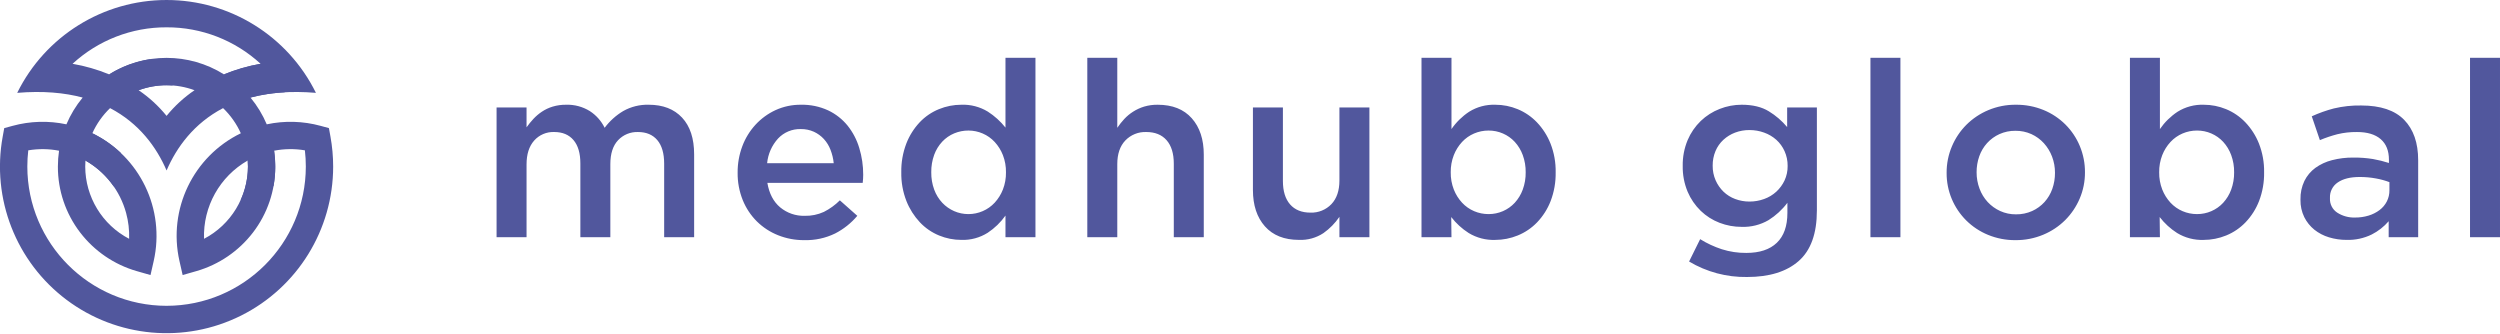
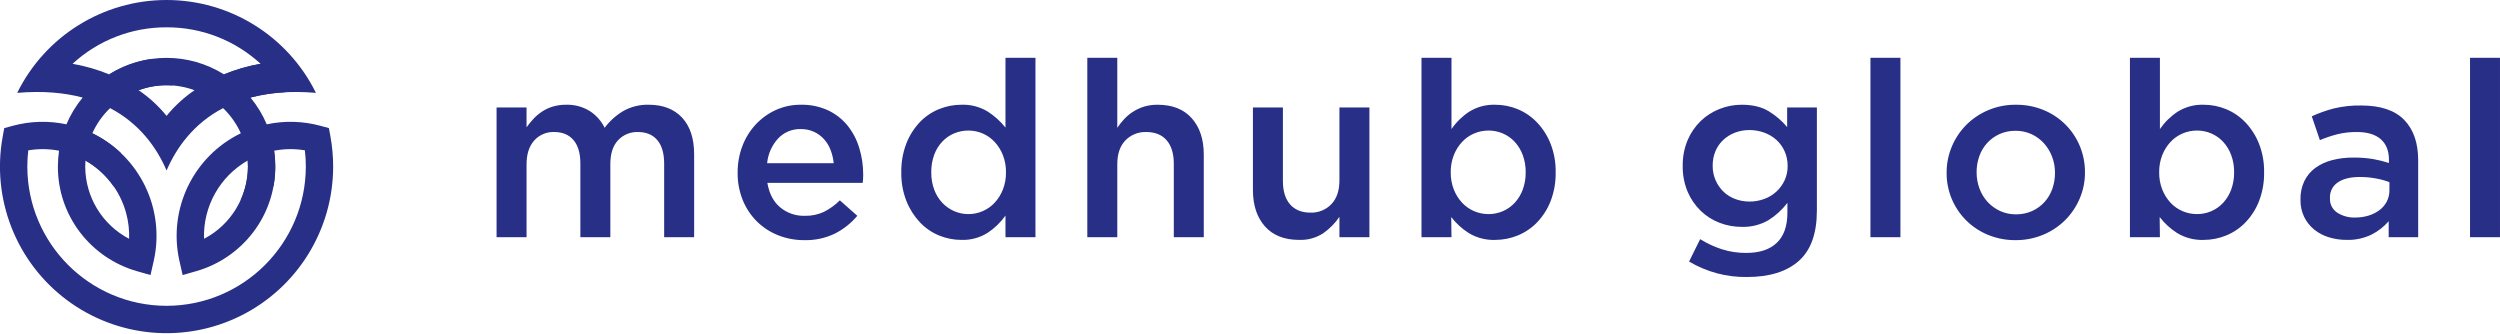
<svg xmlns="http://www.w3.org/2000/svg" width="1088.598" height="145.069" viewBox="0 0 1088.598 145.069">
  <defs>
    <clipPath id="clip-path">
-       <path id="Path_2" data-name="Path 2" d="M244.171,138.941A61.368,61.368,0,0,1,257,145.84a35.209,35.209,0,0,1,12.167-2.174c.871,0,1.733.04,2.592.1-.419-3.081-4.2-7.886-9.747-11.453a47.359,47.359,0,0,0-17.838,6.624" transform="translate(-244.171 -132.317)" fill="#51579d" />
+       <path id="Path_2" data-name="Path 2" d="M244.171,138.941A61.368,61.368,0,0,1,257,145.84a35.209,35.209,0,0,1,12.167-2.174c.871,0,1.733.04,2.592.1-.419-3.081-4.2-7.886-9.747-11.453a47.359,47.359,0,0,0-17.838,6.624" transform="translate(-244.171 -132.317)" fill="#282F86" />
    </clipPath>
    <clipPath id="clip-path-2">
-       <path id="Path_3" data-name="Path 3" d="M500.907,147.305c3.584,2.251,9.079,7.453,11.539,10.09a73.151,73.151,0,0,1,14.938-2.294c-1.949-3.357-5.828-7.867-10.53-12.4a76.056,76.056,0,0,0-15.947,4.6" transform="translate(-500.907 -142.703)" fill="#51579d" />
+       <path id="Path_3" data-name="Path 3" d="M500.907,147.305c3.584,2.251,9.079,7.453,11.539,10.09a73.151,73.151,0,0,1,14.938-2.294c-1.949-3.357-5.828-7.867-10.53-12.4a76.056,76.056,0,0,0-15.947,4.6" transform="translate(-500.907 -142.703)" fill="#282F86" />
    </clipPath>
    <clipPath id="clip-path-3">
-       <path id="Path_4" data-name="Path 4" d="M541.148,341.341q.1,1.312.1,2.635a35.218,35.218,0,0,1-3.2,14.641c3.827-2.862,9.321-4.93,14.333-6.12a47.766,47.766,0,0,0,.266-15.427,34.1,34.1,0,0,0-11.5,4.27" transform="translate(-538.047 -337.071)" fill="#51579d" />
+       <path id="Path_4" data-name="Path 4" d="M541.148,341.341q.1,1.312.1,2.635a35.218,35.218,0,0,1-3.2,14.641c3.827-2.862,9.321-4.93,14.333-6.12a47.766,47.766,0,0,0,.266-15.427,34.1,34.1,0,0,0-11.5,4.27" transform="translate(-538.047 -337.071)" fill="#282F86" />
    </clipPath>
    <clipPath id="clip-path-4">
-       <path id="Path_6" data-name="Path 6" d="M191.1,309.913a37.725,37.725,0,0,1,12.364,11.35,33.225,33.225,0,0,1,3.144-14.542,49.609,49.609,0,0,0-12.51-8.677c-1.8,3.793-2.426,6.833-3,11.869" transform="translate(-191.102 -298.044)" fill="#51579d" />
+       <path id="Path_6" data-name="Path 6" d="M191.1,309.913a37.725,37.725,0,0,1,12.364,11.35,33.225,33.225,0,0,1,3.144-14.542,49.609,49.609,0,0,0-12.51-8.677c-1.8,3.793-2.426,6.833-3,11.869" transform="translate(-191.102 -298.044)" fill="#282F86" />
    </clipPath>
    <clipPath id="clip-path-5">
-       <path id="Path_5" data-name="Path 5" d="M191.023,359.287c.006-.095.009-.19.015-.285-.01.091-.014.187-.015.285" transform="translate(-191.023 -359.002)" fill="#51579d" />
+       <path id="Path_5" data-name="Path 5" d="M191.023,359.287c.006-.095.009-.19.015-.285-.01.091-.014.187-.015.285" transform="translate(-191.023 -359.002)" fill="#282F86" />
    </clipPath>
  </defs>
  <g id="Group_15" data-name="Group 15" transform="translate(-436.985 -470.974)">
    <g id="Group_13" data-name="Group 13" transform="translate(436.985 470.974)">
-       <path id="Path_1" data-name="Path 1" d="M143.894,59.474l-.671-3.688-3.616-.987a49.645,49.645,0,0,0-23.458-.661,47.052,47.052,0,0,0-7.082-11.659c7.969-2.127,17.387-2.986,28.5-2.044a72.523,72.523,0,0,0-130.075,0c11.118-.942,20.536-.083,28.505,2.044A47.035,47.035,0,0,0,28.92,54.136,49.653,49.653,0,0,0,5.463,54.8l-3.617.987-.671,3.688A72.54,72.54,0,1,0,145.069,72.534a73.1,73.1,0,0,0-1.175-13.061M107.957,72.534a35.613,35.613,0,0,1-19.116,31.453A37.762,37.762,0,0,1,107.86,69.9q.1,1.312.1,2.635M72.534,11.9a60.072,60.072,0,0,1,40.941,15.881,76.075,76.075,0,0,0-15.947,4.6,47.1,47.1,0,0,0-49.987,0,76.08,76.08,0,0,0-15.948-4.6A60.073,60.073,0,0,1,72.534,11.9M84.7,39.286a56.742,56.742,0,0,0-12.167,11.17,56.758,56.758,0,0,0-12.167-11.17,35.138,35.138,0,0,1,24.334,0M37.208,69.9A37.713,37.713,0,0,1,54.915,92.739a37.919,37.919,0,0,1,1.313,11.248A35.615,35.615,0,0,1,37.111,72.534q0-1.322.1-2.636m35.326,63.267A60.7,60.7,0,0,1,11.9,72.534a61.421,61.421,0,0,1,.408-7.071,37.557,37.557,0,0,1,13.4.165,47.67,47.67,0,0,0-.5,6.906,46.9,46.9,0,0,0,9.72,28.736,47.662,47.662,0,0,0,24.563,16.768l6.047,1.73,1.394-6.134A49.661,49.661,0,0,0,40.206,58.03a35.326,35.326,0,0,1,7.725-10.951C60.593,53.7,68.171,64.1,72.534,74.236,76.9,64.1,84.476,53.7,97.137,47.079a35.343,35.343,0,0,1,7.726,10.951,49.658,49.658,0,0,0-26.726,55.6l1.394,6.134,6.046-1.73a47.656,47.656,0,0,0,24.563-16.768,46.9,46.9,0,0,0,9.72-28.736,47.694,47.694,0,0,0-.5-6.906,37.539,37.539,0,0,1,13.4-.165,61.594,61.594,0,0,1,.408,7.071,60.7,60.7,0,0,1-60.631,60.631" transform="translate(0 0)" fill="#51579d" />
+       <path id="Path_1" data-name="Path 1" d="M143.894,59.474l-.671-3.688-3.616-.987a49.645,49.645,0,0,0-23.458-.661,47.052,47.052,0,0,0-7.082-11.659c7.969-2.127,17.387-2.986,28.5-2.044a72.523,72.523,0,0,0-130.075,0c11.118-.942,20.536-.083,28.505,2.044A47.035,47.035,0,0,0,28.92,54.136,49.653,49.653,0,0,0,5.463,54.8l-3.617.987-.671,3.688A72.54,72.54,0,1,0,145.069,72.534a73.1,73.1,0,0,0-1.175-13.061M107.957,72.534a35.613,35.613,0,0,1-19.116,31.453A37.762,37.762,0,0,1,107.86,69.9q.1,1.312.1,2.635M72.534,11.9a60.072,60.072,0,0,1,40.941,15.881,76.075,76.075,0,0,0-15.947,4.6,47.1,47.1,0,0,0-49.987,0,76.08,76.08,0,0,0-15.948-4.6A60.073,60.073,0,0,1,72.534,11.9M84.7,39.286a56.742,56.742,0,0,0-12.167,11.17,56.758,56.758,0,0,0-12.167-11.17,35.138,35.138,0,0,1,24.334,0M37.208,69.9A37.713,37.713,0,0,1,54.915,92.739a37.919,37.919,0,0,1,1.313,11.248A35.615,35.615,0,0,1,37.111,72.534q0-1.322.1-2.636m35.326,63.267A60.7,60.7,0,0,1,11.9,72.534a61.421,61.421,0,0,1,.408-7.071,37.557,37.557,0,0,1,13.4.165,47.67,47.67,0,0,0-.5,6.906,46.9,46.9,0,0,0,9.72,28.736,47.662,47.662,0,0,0,24.563,16.768l6.047,1.73,1.394-6.134A49.661,49.661,0,0,0,40.206,58.03a35.326,35.326,0,0,1,7.725-10.951C60.593,53.7,68.171,64.1,72.534,74.236,76.9,64.1,84.476,53.7,97.137,47.079a35.343,35.343,0,0,1,7.726,10.951,49.658,49.658,0,0,0-26.726,55.6l1.394,6.134,6.046-1.73a47.656,47.656,0,0,0,24.563-16.768,46.9,46.9,0,0,0,9.72-28.736,47.694,47.694,0,0,0-.5-6.906,37.539,37.539,0,0,1,13.4-.165,61.594,61.594,0,0,1,.408,7.071,60.7,60.7,0,0,1-60.631,60.631" transform="translate(0 0)" fill="#282F86" />
      <g id="Group_4" data-name="Group 4" transform="translate(47.541 25.762)">
        <g id="Group_3" data-name="Group 3" transform="translate(0 0)" clip-path="url(#clip-path)">
-           <rect id="Rectangle_2" data-name="Rectangle 2" width="28.259" height="29.72" transform="translate(-6.689 7.753) rotate(-49.214)" fill="#51579d" />
+           <rect id="Rectangle_2" data-name="Rectangle 2" width="28.259" height="29.72" transform="translate(-6.689 7.753) rotate(-49.214)" fill="#282F86" />
        </g>
      </g>
      <g id="Group_6" data-name="Group 6" transform="translate(97.528 27.785)">
        <g id="Group_5" data-name="Group 5" transform="translate(0)" clip-path="url(#clip-path-2)">
-           <rect id="Rectangle_3" data-name="Rectangle 3" width="29.927" height="27.836" transform="translate(-7.115 5.518) rotate(-37.794)" fill="#51579d" />
+           <rect id="Rectangle_3" data-name="Rectangle 3" width="29.927" height="27.836" transform="translate(-7.115 5.518) rotate(-37.794)" fill="#282F86" />
        </g>
      </g>
      <g id="Group_8" data-name="Group 8" transform="translate(104.759 65.629)">
        <g id="Group_7" data-name="Group 7" transform="translate(0 0)" clip-path="url(#clip-path-3)">
-           <rect id="Rectangle_4" data-name="Rectangle 4" width="21.782" height="25.511" transform="matrix(0.934, -0.356, 0.356, 0.934, -7.168, 2.731)" fill="#51579d" />
+           <rect id="Rectangle_4" data-name="Rectangle 4" width="21.782" height="25.511" transform="matrix(0.934, -0.356, 0.356, 0.934, -7.168, 2.731)" fill="#282F86" />
        </g>
      </g>
      <g id="Group_12" data-name="Group 12" transform="translate(37.208 58.03)">
        <g id="Group_11" data-name="Group 11" transform="translate(0)" clip-path="url(#clip-path-4)">
-           <rect id="Rectangle_6" data-name="Rectangle 6" width="25.013" height="18.352" transform="matrix(0.128, -0.992, 0.992, 0.128, -2.947, 22.839)" fill="#51579d" />
+           <rect id="Rectangle_6" data-name="Rectangle 6" width="25.013" height="18.352" transform="matrix(0.128, -0.992, 0.992, 0.128, -2.947, 22.839)" fill="#282F86" />
        </g>
      </g>
      <g id="Group_10" data-name="Group 10" transform="translate(37.193 69.899)">
        <g id="Group_9" data-name="Group 9" transform="translate(0)" clip-path="url(#clip-path-5)">
-           <rect id="Rectangle_5" data-name="Rectangle 5" width="0.284" height="0.052" transform="matrix(0.128, -0.992, 0.992, 0.128, -0.036, 0.28)" fill="#51579d" />
+           <rect id="Rectangle_5" data-name="Rectangle 5" width="0.284" height="0.052" transform="matrix(0.128, -0.992, 0.992, 0.128, -0.036, 0.28)" fill="#282F86" />
        </g>
      </g>
    </g>
-     <path id="Path_27" data-name="Path 27" d="M55.192-47.632a18.171,18.171,0,0,0-6.469-7.288A18.5,18.5,0,0,0,38.4-57.673a19.678,19.678,0,0,0-5.828.81,17.774,17.774,0,0,0-4.705,2.214,20.992,20.992,0,0,0-3.689,3.131,37.4,37.4,0,0,0-2.994,3.671V-56.5H8.132V0H21.186V-31.705q0-6.617,3.3-10.354A11.087,11.087,0,0,1,33.222-45.8q5.432,0,8.415,3.523t2.983,10.142V0H57.673V-31.812q0-6.831,3.355-10.407a11.364,11.364,0,0,1,8.68-3.576q5.432,0,8.415,3.523t2.983,10.249V0H94.16V-36.059q0-10.379-5.246-16t-14.56-5.618a21.381,21.381,0,0,0-11.08,2.754A27.847,27.847,0,0,0,55.192-47.632Zm70.854,23.985h41.516q.107-.963.16-1.819t.053-1.712a39.435,39.435,0,0,0-1.712-11.663,28.787,28.787,0,0,0-5.083-9.737,24.314,24.314,0,0,0-8.453-6.634,26.832,26.832,0,0,0-11.824-2.461,25.924,25.924,0,0,0-11.128,2.354,27.655,27.655,0,0,0-8.72,6.367,28.761,28.761,0,0,0-5.725,9.362A31.959,31.959,0,0,0,113.1-28.141,31.067,31.067,0,0,0,115.346-16.1,27.842,27.842,0,0,0,121.5-6.848a27.755,27.755,0,0,0,9.2,5.992,30.13,30.13,0,0,0,11.4,2.14,29.034,29.034,0,0,0,13.428-2.889,31.266,31.266,0,0,0,9.684-7.7l-7.6-6.741a27.121,27.121,0,0,1-6.955,5.029,18.945,18.945,0,0,1-8.346,1.712A16.06,16.06,0,0,1,131.61-13Q127.223-16.692,126.046-23.647Zm-.107-8.56A18.608,18.608,0,0,1,130.7-42.961a13.052,13.052,0,0,1,9.9-4.119,13.351,13.351,0,0,1,5.725,1.177,13.713,13.713,0,0,1,4.333,3.157,14.931,14.931,0,0,1,2.889,4.708,22.134,22.134,0,0,1,1.391,5.831ZM242.783,0V-78.11H229.729v30.388a31.5,31.5,0,0,0-7.686-6.955,20.682,20.682,0,0,0-11.528-3,25.767,25.767,0,0,0-9.767,1.926,23.913,23.913,0,0,0-8.379,5.724,28.658,28.658,0,0,0-5.818,9.256,33.434,33.434,0,0,0-2.188,12.519A32.725,32.725,0,0,0,186.6-15.729a29.4,29.4,0,0,0,5.871,9.255A24.028,24.028,0,0,0,200.8-.749a25.373,25.373,0,0,0,9.714,1.926,20.2,20.2,0,0,0,11.475-3.1,29.267,29.267,0,0,0,7.74-7.49V0Zm-12.84-28.248a19.936,19.936,0,0,1-1.333,7.49,18.358,18.358,0,0,1-3.573,5.725,15.347,15.347,0,0,1-5.225,3.691,15.506,15.506,0,0,1-6.186,1.284,15.387,15.387,0,0,1-6.239-1.284,15.85,15.85,0,0,1-5.173-3.638,16.882,16.882,0,0,1-3.519-5.725,21.112,21.112,0,0,1-1.28-7.543,21.436,21.436,0,0,1,1.28-7.65,16.882,16.882,0,0,1,3.519-5.725,15.182,15.182,0,0,1,5.173-3.584,15.963,15.963,0,0,1,6.239-1.231,15.506,15.506,0,0,1,6.186,1.284,15.347,15.347,0,0,1,5.225,3.692,18.358,18.358,0,0,1,3.573,5.724A19.936,19.936,0,0,1,229.943-28.248Zm48.471-3.564q0-6.617,3.5-10.3a12.013,12.013,0,0,1,9.122-3.683q5.73,0,8.858,3.576t3.129,10.2V0h13.054V-35.952q0-9.951-5.228-15.836t-14.831-5.885a19.985,19.985,0,0,0-5.921.81,19.568,19.568,0,0,0-4.8,2.214,19.777,19.777,0,0,0-3.841,3.185,31.874,31.874,0,0,0-3.041,3.833V-78.11H265.36V0h13.054Zm96.728,7.129q0,6.617-3.5,10.3a12.013,12.013,0,0,1-9.122,3.683q-5.73,0-8.858-3.576t-3.129-10.2V-56.5H337.478v35.952q0,9.951,5.228,15.836t14.831,5.885a17.937,17.937,0,0,0,10.67-2.969,27.711,27.711,0,0,0,6.935-7.072V0H388.2V-56.5H375.142Zm94.16-3.564a32.725,32.725,0,0,0-2.242-12.519,28.9,28.9,0,0,0-5.924-9.256,24.567,24.567,0,0,0-8.379-5.724,25.373,25.373,0,0,0-9.714-1.926,20.2,20.2,0,0,0-11.421,3.05,28.177,28.177,0,0,0-7.686,7.543V-78.11H410.88V0h13.054l-.107-8.774a29.771,29.771,0,0,0,7.6,6.955,20.769,20.769,0,0,0,11.556,3,25.884,25.884,0,0,0,9.79-1.926,24.5,24.5,0,0,0,8.453-5.725,28.174,28.174,0,0,0,5.885-9.255A33.367,33.367,0,0,0,469.3-28.248Zm-13.054,0a21.051,21.051,0,0,1-1.284,7.543,17.336,17.336,0,0,1-3.478,5.725,15.328,15.328,0,0,1-5.136,3.638,15.48,15.48,0,0,1-6.26,1.284,15.859,15.859,0,0,1-6.313-1.284,15.4,15.4,0,0,1-5.243-3.691,18.345,18.345,0,0,1-3.584-5.725,19.88,19.88,0,0,1-1.338-7.49,19.88,19.88,0,0,1,1.338-7.49,18.345,18.345,0,0,1,3.584-5.724,15.4,15.4,0,0,1,5.243-3.692,15.859,15.859,0,0,1,6.313-1.284,15.48,15.48,0,0,1,6.26,1.284,15.328,15.328,0,0,1,5.136,3.638,17.336,17.336,0,0,1,3.478,5.725A21.051,21.051,0,0,1,456.248-28.248Zm126.8,16.692V-56.5H570.1v8.547a32.139,32.139,0,0,0-7.971-6.861q-4.655-2.863-11.824-2.863a26.092,26.092,0,0,0-9.576,1.819,24.968,24.968,0,0,0-8.239,5.243,25.367,25.367,0,0,0-5.724,8.346,27.93,27.93,0,0,0-2.14,11.235,27.93,27.93,0,0,0,2.14,11.235,25.367,25.367,0,0,0,5.724,8.346,24.391,24.391,0,0,0,8.186,5.19,26.65,26.65,0,0,0,9.63,1.766,21.755,21.755,0,0,0,11.663-2.917,30.476,30.476,0,0,0,8.239-7.564v4.407q0,8.6-4.6,13.008T552.334,6.848a34.333,34.333,0,0,1-10.7-1.605A43.4,43.4,0,0,1,532.218.856L527.4,10.593a47.769,47.769,0,0,0,25.252,6.741q14.552,0,22.47-6.955T583.043-11.556ZM570.31-31.03a14.555,14.555,0,0,1-1.338,6.322,15.8,15.8,0,0,1-3.584,4.889,15.646,15.646,0,0,1-5.3,3.188,18.38,18.38,0,0,1-6.367,1.116,17.5,17.5,0,0,1-6.259-1.116,14.707,14.707,0,0,1-5.083-3.188,15.755,15.755,0,0,1-3.424-4.941,15.437,15.437,0,0,1-1.284-6.377,16.017,16.017,0,0,1,1.231-6.376A14.1,14.1,0,0,1,542.33-42.4a15.87,15.87,0,0,1,5.083-3.135,17.376,17.376,0,0,1,6.313-1.116,18.38,18.38,0,0,1,6.367,1.116,16.116,16.116,0,0,1,5.3,3.135,14.863,14.863,0,0,1,3.584,4.941A15.267,15.267,0,0,1,570.31-31.03ZM619.423,0V-78.11H606.369V0ZM699.78-28.248A29.263,29.263,0,0,0,697.533-39.7a28.958,28.958,0,0,0-6.26-9.362,29.227,29.227,0,0,0-9.523-6.313,30.937,30.937,0,0,0-12.037-2.3,30.323,30.323,0,0,0-12.037,2.354,29.941,29.941,0,0,0-9.523,6.367,29.525,29.525,0,0,0-6.313,9.416,29.056,29.056,0,0,0-2.3,11.5,28.873,28.873,0,0,0,2.247,11.4,29.114,29.114,0,0,0,6.26,9.309,29.226,29.226,0,0,0,9.523,6.313,30.657,30.657,0,0,0,11.931,2.3A30.712,30.712,0,0,0,681.59-1.07a29.79,29.79,0,0,0,9.576-6.367,29.687,29.687,0,0,0,6.313-9.362A28.672,28.672,0,0,0,699.78-28.248Zm-13.054.214a20.623,20.623,0,0,1-1.169,7.009,16.909,16.909,0,0,1-3.4,5.725,16.448,16.448,0,0,1-5.37,3.905,16.717,16.717,0,0,1-7.071,1.445,16.2,16.2,0,0,1-6.859-1.445,17.056,17.056,0,0,1-5.424-3.905,17.628,17.628,0,0,1-3.562-5.831,19.933,19.933,0,0,1-1.276-7.115,20.623,20.623,0,0,1,1.169-7.009,16.909,16.909,0,0,1,3.4-5.725,16.449,16.449,0,0,1,5.37-3.905,16.459,16.459,0,0,1,6.966-1.444,16.455,16.455,0,0,1,6.964,1.444,16.675,16.675,0,0,1,5.424,3.959A18.385,18.385,0,0,1,685.45-35.1,19.5,19.5,0,0,1,686.726-28.034Zm91.057-.214a32.724,32.724,0,0,0-2.242-12.519,28.9,28.9,0,0,0-5.924-9.256,24.567,24.567,0,0,0-8.379-5.724,25.373,25.373,0,0,0-9.714-1.926,20.2,20.2,0,0,0-11.421,3.05,28.177,28.177,0,0,0-7.686,7.543V-78.11H719.361V0h13.054l-.107-8.774a29.772,29.772,0,0,0,7.6,6.955,20.769,20.769,0,0,0,11.556,3,25.884,25.884,0,0,0,9.791-1.926A24.5,24.5,0,0,0,769.7-6.474a28.173,28.173,0,0,0,5.885-9.255A33.366,33.366,0,0,0,777.783-28.248Zm-13.054,0a21.051,21.051,0,0,1-1.284,7.543,17.336,17.336,0,0,1-3.477,5.725,15.329,15.329,0,0,1-5.136,3.638,15.48,15.48,0,0,1-6.259,1.284,15.859,15.859,0,0,1-6.313-1.284,15.4,15.4,0,0,1-5.243-3.691,18.345,18.345,0,0,1-3.584-5.725,19.881,19.881,0,0,1-1.338-7.49,19.881,19.881,0,0,1,1.338-7.49,18.345,18.345,0,0,1,3.584-5.724,15.4,15.4,0,0,1,5.243-3.692,15.859,15.859,0,0,1,6.313-1.284,15.48,15.48,0,0,1,6.259,1.284,15.329,15.329,0,0,1,5.136,3.638,17.337,17.337,0,0,1,3.477,5.725A21.051,21.051,0,0,1,764.729-28.248ZM844.872,0V-33.491q0-11.342-6.1-17.6t-18.725-6.259a47.62,47.62,0,0,0-11.877,1.284,59.578,59.578,0,0,0-9.63,3.424l3.531,10.379a56.081,56.081,0,0,1,7.6-2.568,34.491,34.491,0,0,1,8.56-.963q6.741,0,10.326,3.1t3.584,8.988v1.391a52.745,52.745,0,0,0-6.9-1.712,50.413,50.413,0,0,0-8.721-.642,35.521,35.521,0,0,0-9.148,1.123,21.393,21.393,0,0,0-7.276,3.371,15.614,15.614,0,0,0-4.761,5.671,17.736,17.736,0,0,0-1.712,8.025v.214a16.431,16.431,0,0,0,1.658,7.544,16.48,16.48,0,0,0,4.387,5.457A18.982,18.982,0,0,0,806.031.054a25.966,25.966,0,0,0,7.7,1.124,23.276,23.276,0,0,0,10.914-2.354,24.2,24.2,0,0,0,7.383-5.778V0ZM832.353-20.437a10.522,10.522,0,0,1-1.123,4.869,10.952,10.952,0,0,1-3.156,3.745,15.336,15.336,0,0,1-4.761,2.408,19.749,19.749,0,0,1-5.939.856,13.5,13.5,0,0,1-7.758-2.14,7.033,7.033,0,0,1-3.156-6.206v-.214a7.688,7.688,0,0,1,3.424-6.741q3.424-2.354,9.523-2.354a37.984,37.984,0,0,1,7.115.642,33.133,33.133,0,0,1,5.831,1.6ZM880.5,0V-78.11H867.449V0Z" transform="translate(645.08 574.256)" fill="#51579d" />
+     <path id="Path_27" data-name="Path 27" d="M55.192-47.632a18.171,18.171,0,0,0-6.469-7.288A18.5,18.5,0,0,0,38.4-57.673a19.678,19.678,0,0,0-5.828.81,17.774,17.774,0,0,0-4.705,2.214,20.992,20.992,0,0,0-3.689,3.131,37.4,37.4,0,0,0-2.994,3.671V-56.5H8.132V0H21.186V-31.705q0-6.617,3.3-10.354A11.087,11.087,0,0,1,33.222-45.8q5.432,0,8.415,3.523t2.983,10.142V0H57.673V-31.812q0-6.831,3.355-10.407a11.364,11.364,0,0,1,8.68-3.576q5.432,0,8.415,3.523t2.983,10.249V0H94.16V-36.059q0-10.379-5.246-16t-14.56-5.618a21.381,21.381,0,0,0-11.08,2.754A27.847,27.847,0,0,0,55.192-47.632Zm70.854,23.985h41.516q.107-.963.16-1.819t.053-1.712a39.435,39.435,0,0,0-1.712-11.663,28.787,28.787,0,0,0-5.083-9.737,24.314,24.314,0,0,0-8.453-6.634,26.832,26.832,0,0,0-11.824-2.461,25.924,25.924,0,0,0-11.128,2.354,27.655,27.655,0,0,0-8.72,6.367,28.761,28.761,0,0,0-5.725,9.362A31.959,31.959,0,0,0,113.1-28.141,31.067,31.067,0,0,0,115.346-16.1,27.842,27.842,0,0,0,121.5-6.848a27.755,27.755,0,0,0,9.2,5.992,30.13,30.13,0,0,0,11.4,2.14,29.034,29.034,0,0,0,13.428-2.889,31.266,31.266,0,0,0,9.684-7.7l-7.6-6.741a27.121,27.121,0,0,1-6.955,5.029,18.945,18.945,0,0,1-8.346,1.712A16.06,16.06,0,0,1,131.61-13Q127.223-16.692,126.046-23.647Zm-.107-8.56A18.608,18.608,0,0,1,130.7-42.961a13.052,13.052,0,0,1,9.9-4.119,13.351,13.351,0,0,1,5.725,1.177,13.713,13.713,0,0,1,4.333,3.157,14.931,14.931,0,0,1,2.889,4.708,22.134,22.134,0,0,1,1.391,5.831ZM242.783,0V-78.11H229.729v30.388a31.5,31.5,0,0,0-7.686-6.955,20.682,20.682,0,0,0-11.528-3,25.767,25.767,0,0,0-9.767,1.926,23.913,23.913,0,0,0-8.379,5.724,28.658,28.658,0,0,0-5.818,9.256,33.434,33.434,0,0,0-2.188,12.519A32.725,32.725,0,0,0,186.6-15.729a29.4,29.4,0,0,0,5.871,9.255A24.028,24.028,0,0,0,200.8-.749a25.373,25.373,0,0,0,9.714,1.926,20.2,20.2,0,0,0,11.475-3.1,29.267,29.267,0,0,0,7.74-7.49V0Zm-12.84-28.248a19.936,19.936,0,0,1-1.333,7.49,18.358,18.358,0,0,1-3.573,5.725,15.347,15.347,0,0,1-5.225,3.691,15.506,15.506,0,0,1-6.186,1.284,15.387,15.387,0,0,1-6.239-1.284,15.85,15.85,0,0,1-5.173-3.638,16.882,16.882,0,0,1-3.519-5.725,21.112,21.112,0,0,1-1.28-7.543,21.436,21.436,0,0,1,1.28-7.65,16.882,16.882,0,0,1,3.519-5.725,15.182,15.182,0,0,1,5.173-3.584,15.963,15.963,0,0,1,6.239-1.231,15.506,15.506,0,0,1,6.186,1.284,15.347,15.347,0,0,1,5.225,3.692,18.358,18.358,0,0,1,3.573,5.724A19.936,19.936,0,0,1,229.943-28.248Zm48.471-3.564q0-6.617,3.5-10.3a12.013,12.013,0,0,1,9.122-3.683q5.73,0,8.858,3.576t3.129,10.2V0h13.054V-35.952q0-9.951-5.228-15.836t-14.831-5.885a19.985,19.985,0,0,0-5.921.81,19.568,19.568,0,0,0-4.8,2.214,19.777,19.777,0,0,0-3.841,3.185,31.874,31.874,0,0,0-3.041,3.833V-78.11H265.36V0h13.054Zm96.728,7.129q0,6.617-3.5,10.3a12.013,12.013,0,0,1-9.122,3.683q-5.73,0-8.858-3.576t-3.129-10.2V-56.5H337.478v35.952q0,9.951,5.228,15.836t14.831,5.885a17.937,17.937,0,0,0,10.67-2.969,27.711,27.711,0,0,0,6.935-7.072V0H388.2V-56.5H375.142Zm94.16-3.564a32.725,32.725,0,0,0-2.242-12.519,28.9,28.9,0,0,0-5.924-9.256,24.567,24.567,0,0,0-8.379-5.724,25.373,25.373,0,0,0-9.714-1.926,20.2,20.2,0,0,0-11.421,3.05,28.177,28.177,0,0,0-7.686,7.543V-78.11H410.88V0h13.054l-.107-8.774a29.771,29.771,0,0,0,7.6,6.955,20.769,20.769,0,0,0,11.556,3,25.884,25.884,0,0,0,9.79-1.926,24.5,24.5,0,0,0,8.453-5.725,28.174,28.174,0,0,0,5.885-9.255A33.367,33.367,0,0,0,469.3-28.248Zm-13.054,0a21.051,21.051,0,0,1-1.284,7.543,17.336,17.336,0,0,1-3.478,5.725,15.328,15.328,0,0,1-5.136,3.638,15.48,15.48,0,0,1-6.26,1.284,15.859,15.859,0,0,1-6.313-1.284,15.4,15.4,0,0,1-5.243-3.691,18.345,18.345,0,0,1-3.584-5.725,19.88,19.88,0,0,1-1.338-7.49,19.88,19.88,0,0,1,1.338-7.49,18.345,18.345,0,0,1,3.584-5.724,15.4,15.4,0,0,1,5.243-3.692,15.859,15.859,0,0,1,6.313-1.284,15.48,15.48,0,0,1,6.26,1.284,15.328,15.328,0,0,1,5.136,3.638,17.336,17.336,0,0,1,3.478,5.725A21.051,21.051,0,0,1,456.248-28.248Zm126.8,16.692V-56.5H570.1v8.547a32.139,32.139,0,0,0-7.971-6.861q-4.655-2.863-11.824-2.863a26.092,26.092,0,0,0-9.576,1.819,24.968,24.968,0,0,0-8.239,5.243,25.367,25.367,0,0,0-5.724,8.346,27.93,27.93,0,0,0-2.14,11.235,27.93,27.93,0,0,0,2.14,11.235,25.367,25.367,0,0,0,5.724,8.346,24.391,24.391,0,0,0,8.186,5.19,26.65,26.65,0,0,0,9.63,1.766,21.755,21.755,0,0,0,11.663-2.917,30.476,30.476,0,0,0,8.239-7.564v4.407q0,8.6-4.6,13.008T552.334,6.848a34.333,34.333,0,0,1-10.7-1.605A43.4,43.4,0,0,1,532.218.856L527.4,10.593a47.769,47.769,0,0,0,25.252,6.741q14.552,0,22.47-6.955T583.043-11.556ZM570.31-31.03a14.555,14.555,0,0,1-1.338,6.322,15.8,15.8,0,0,1-3.584,4.889,15.646,15.646,0,0,1-5.3,3.188,18.38,18.38,0,0,1-6.367,1.116,17.5,17.5,0,0,1-6.259-1.116,14.707,14.707,0,0,1-5.083-3.188,15.755,15.755,0,0,1-3.424-4.941,15.437,15.437,0,0,1-1.284-6.377,16.017,16.017,0,0,1,1.231-6.376A14.1,14.1,0,0,1,542.33-42.4a15.87,15.87,0,0,1,5.083-3.135,17.376,17.376,0,0,1,6.313-1.116,18.38,18.38,0,0,1,6.367,1.116,16.116,16.116,0,0,1,5.3,3.135,14.863,14.863,0,0,1,3.584,4.941A15.267,15.267,0,0,1,570.31-31.03ZM619.423,0V-78.11H606.369V0ZM699.78-28.248A29.263,29.263,0,0,0,697.533-39.7a28.958,28.958,0,0,0-6.26-9.362,29.227,29.227,0,0,0-9.523-6.313,30.937,30.937,0,0,0-12.037-2.3,30.323,30.323,0,0,0-12.037,2.354,29.941,29.941,0,0,0-9.523,6.367,29.525,29.525,0,0,0-6.313,9.416,29.056,29.056,0,0,0-2.3,11.5,28.873,28.873,0,0,0,2.247,11.4,29.114,29.114,0,0,0,6.26,9.309,29.226,29.226,0,0,0,9.523,6.313,30.657,30.657,0,0,0,11.931,2.3A30.712,30.712,0,0,0,681.59-1.07a29.79,29.79,0,0,0,9.576-6.367,29.687,29.687,0,0,0,6.313-9.362A28.672,28.672,0,0,0,699.78-28.248Zm-13.054.214a20.623,20.623,0,0,1-1.169,7.009,16.909,16.909,0,0,1-3.4,5.725,16.448,16.448,0,0,1-5.37,3.905,16.717,16.717,0,0,1-7.071,1.445,16.2,16.2,0,0,1-6.859-1.445,17.056,17.056,0,0,1-5.424-3.905,17.628,17.628,0,0,1-3.562-5.831,19.933,19.933,0,0,1-1.276-7.115,20.623,20.623,0,0,1,1.169-7.009,16.909,16.909,0,0,1,3.4-5.725,16.449,16.449,0,0,1,5.37-3.905,16.459,16.459,0,0,1,6.966-1.444,16.455,16.455,0,0,1,6.964,1.444,16.675,16.675,0,0,1,5.424,3.959A18.385,18.385,0,0,1,685.45-35.1,19.5,19.5,0,0,1,686.726-28.034Zm91.057-.214a32.724,32.724,0,0,0-2.242-12.519,28.9,28.9,0,0,0-5.924-9.256,24.567,24.567,0,0,0-8.379-5.724,25.373,25.373,0,0,0-9.714-1.926,20.2,20.2,0,0,0-11.421,3.05,28.177,28.177,0,0,0-7.686,7.543V-78.11H719.361V0h13.054l-.107-8.774a29.772,29.772,0,0,0,7.6,6.955,20.769,20.769,0,0,0,11.556,3,25.884,25.884,0,0,0,9.791-1.926A24.5,24.5,0,0,0,769.7-6.474a28.173,28.173,0,0,0,5.885-9.255A33.366,33.366,0,0,0,777.783-28.248Zm-13.054,0a21.051,21.051,0,0,1-1.284,7.543,17.336,17.336,0,0,1-3.477,5.725,15.329,15.329,0,0,1-5.136,3.638,15.48,15.48,0,0,1-6.259,1.284,15.859,15.859,0,0,1-6.313-1.284,15.4,15.4,0,0,1-5.243-3.691,18.345,18.345,0,0,1-3.584-5.725,19.881,19.881,0,0,1-1.338-7.49,19.881,19.881,0,0,1,1.338-7.49,18.345,18.345,0,0,1,3.584-5.724,15.4,15.4,0,0,1,5.243-3.692,15.859,15.859,0,0,1,6.313-1.284,15.48,15.48,0,0,1,6.259,1.284,15.329,15.329,0,0,1,5.136,3.638,17.337,17.337,0,0,1,3.477,5.725A21.051,21.051,0,0,1,764.729-28.248ZM844.872,0V-33.491q0-11.342-6.1-17.6t-18.725-6.259a47.62,47.62,0,0,0-11.877,1.284,59.578,59.578,0,0,0-9.63,3.424l3.531,10.379a56.081,56.081,0,0,1,7.6-2.568,34.491,34.491,0,0,1,8.56-.963q6.741,0,10.326,3.1t3.584,8.988v1.391a52.745,52.745,0,0,0-6.9-1.712,50.413,50.413,0,0,0-8.721-.642,35.521,35.521,0,0,0-9.148,1.123,21.393,21.393,0,0,0-7.276,3.371,15.614,15.614,0,0,0-4.761,5.671,17.736,17.736,0,0,0-1.712,8.025v.214a16.431,16.431,0,0,0,1.658,7.544,16.48,16.48,0,0,0,4.387,5.457A18.982,18.982,0,0,0,806.031.054a25.966,25.966,0,0,0,7.7,1.124,23.276,23.276,0,0,0,10.914-2.354,24.2,24.2,0,0,0,7.383-5.778V0ZM832.353-20.437a10.522,10.522,0,0,1-1.123,4.869,10.952,10.952,0,0,1-3.156,3.745,15.336,15.336,0,0,1-4.761,2.408,19.749,19.749,0,0,1-5.939.856,13.5,13.5,0,0,1-7.758-2.14,7.033,7.033,0,0,1-3.156-6.206v-.214a7.688,7.688,0,0,1,3.424-6.741q3.424-2.354,9.523-2.354a37.984,37.984,0,0,1,7.115.642,33.133,33.133,0,0,1,5.831,1.6ZM880.5,0V-78.11H867.449V0Z" transform="translate(645.08 574.256)" fill="#282F86" />
  </g>
</svg>
